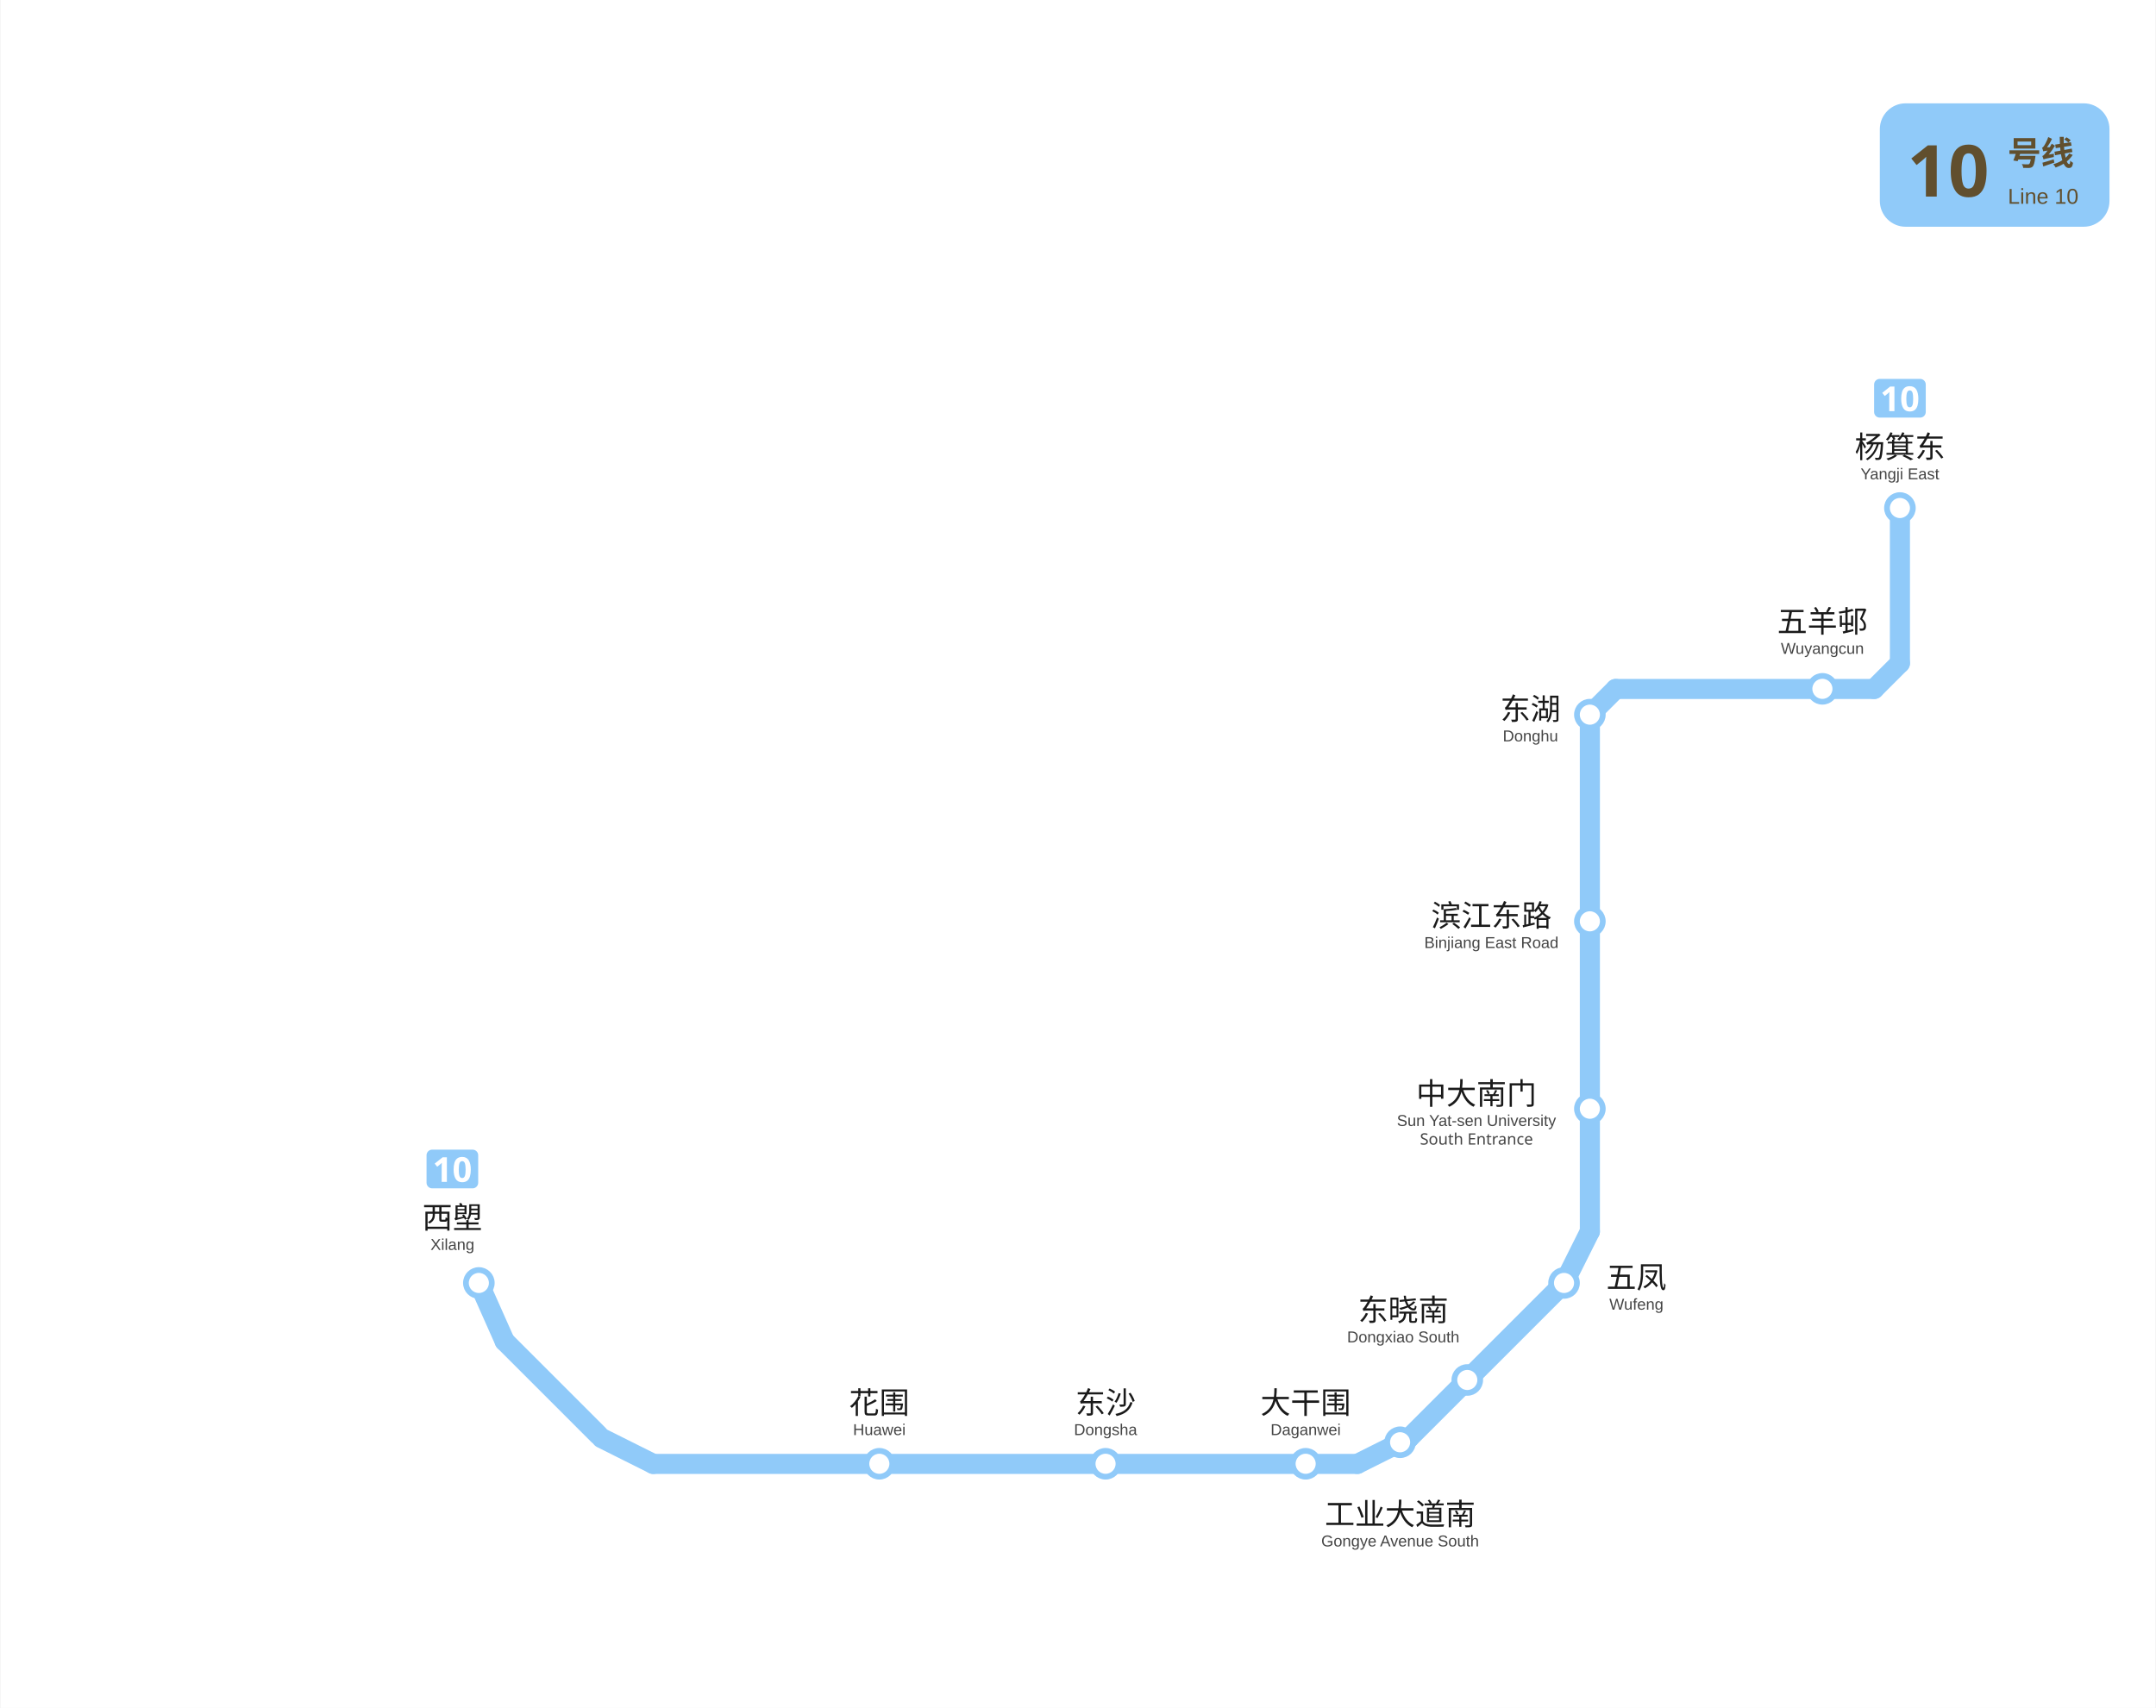
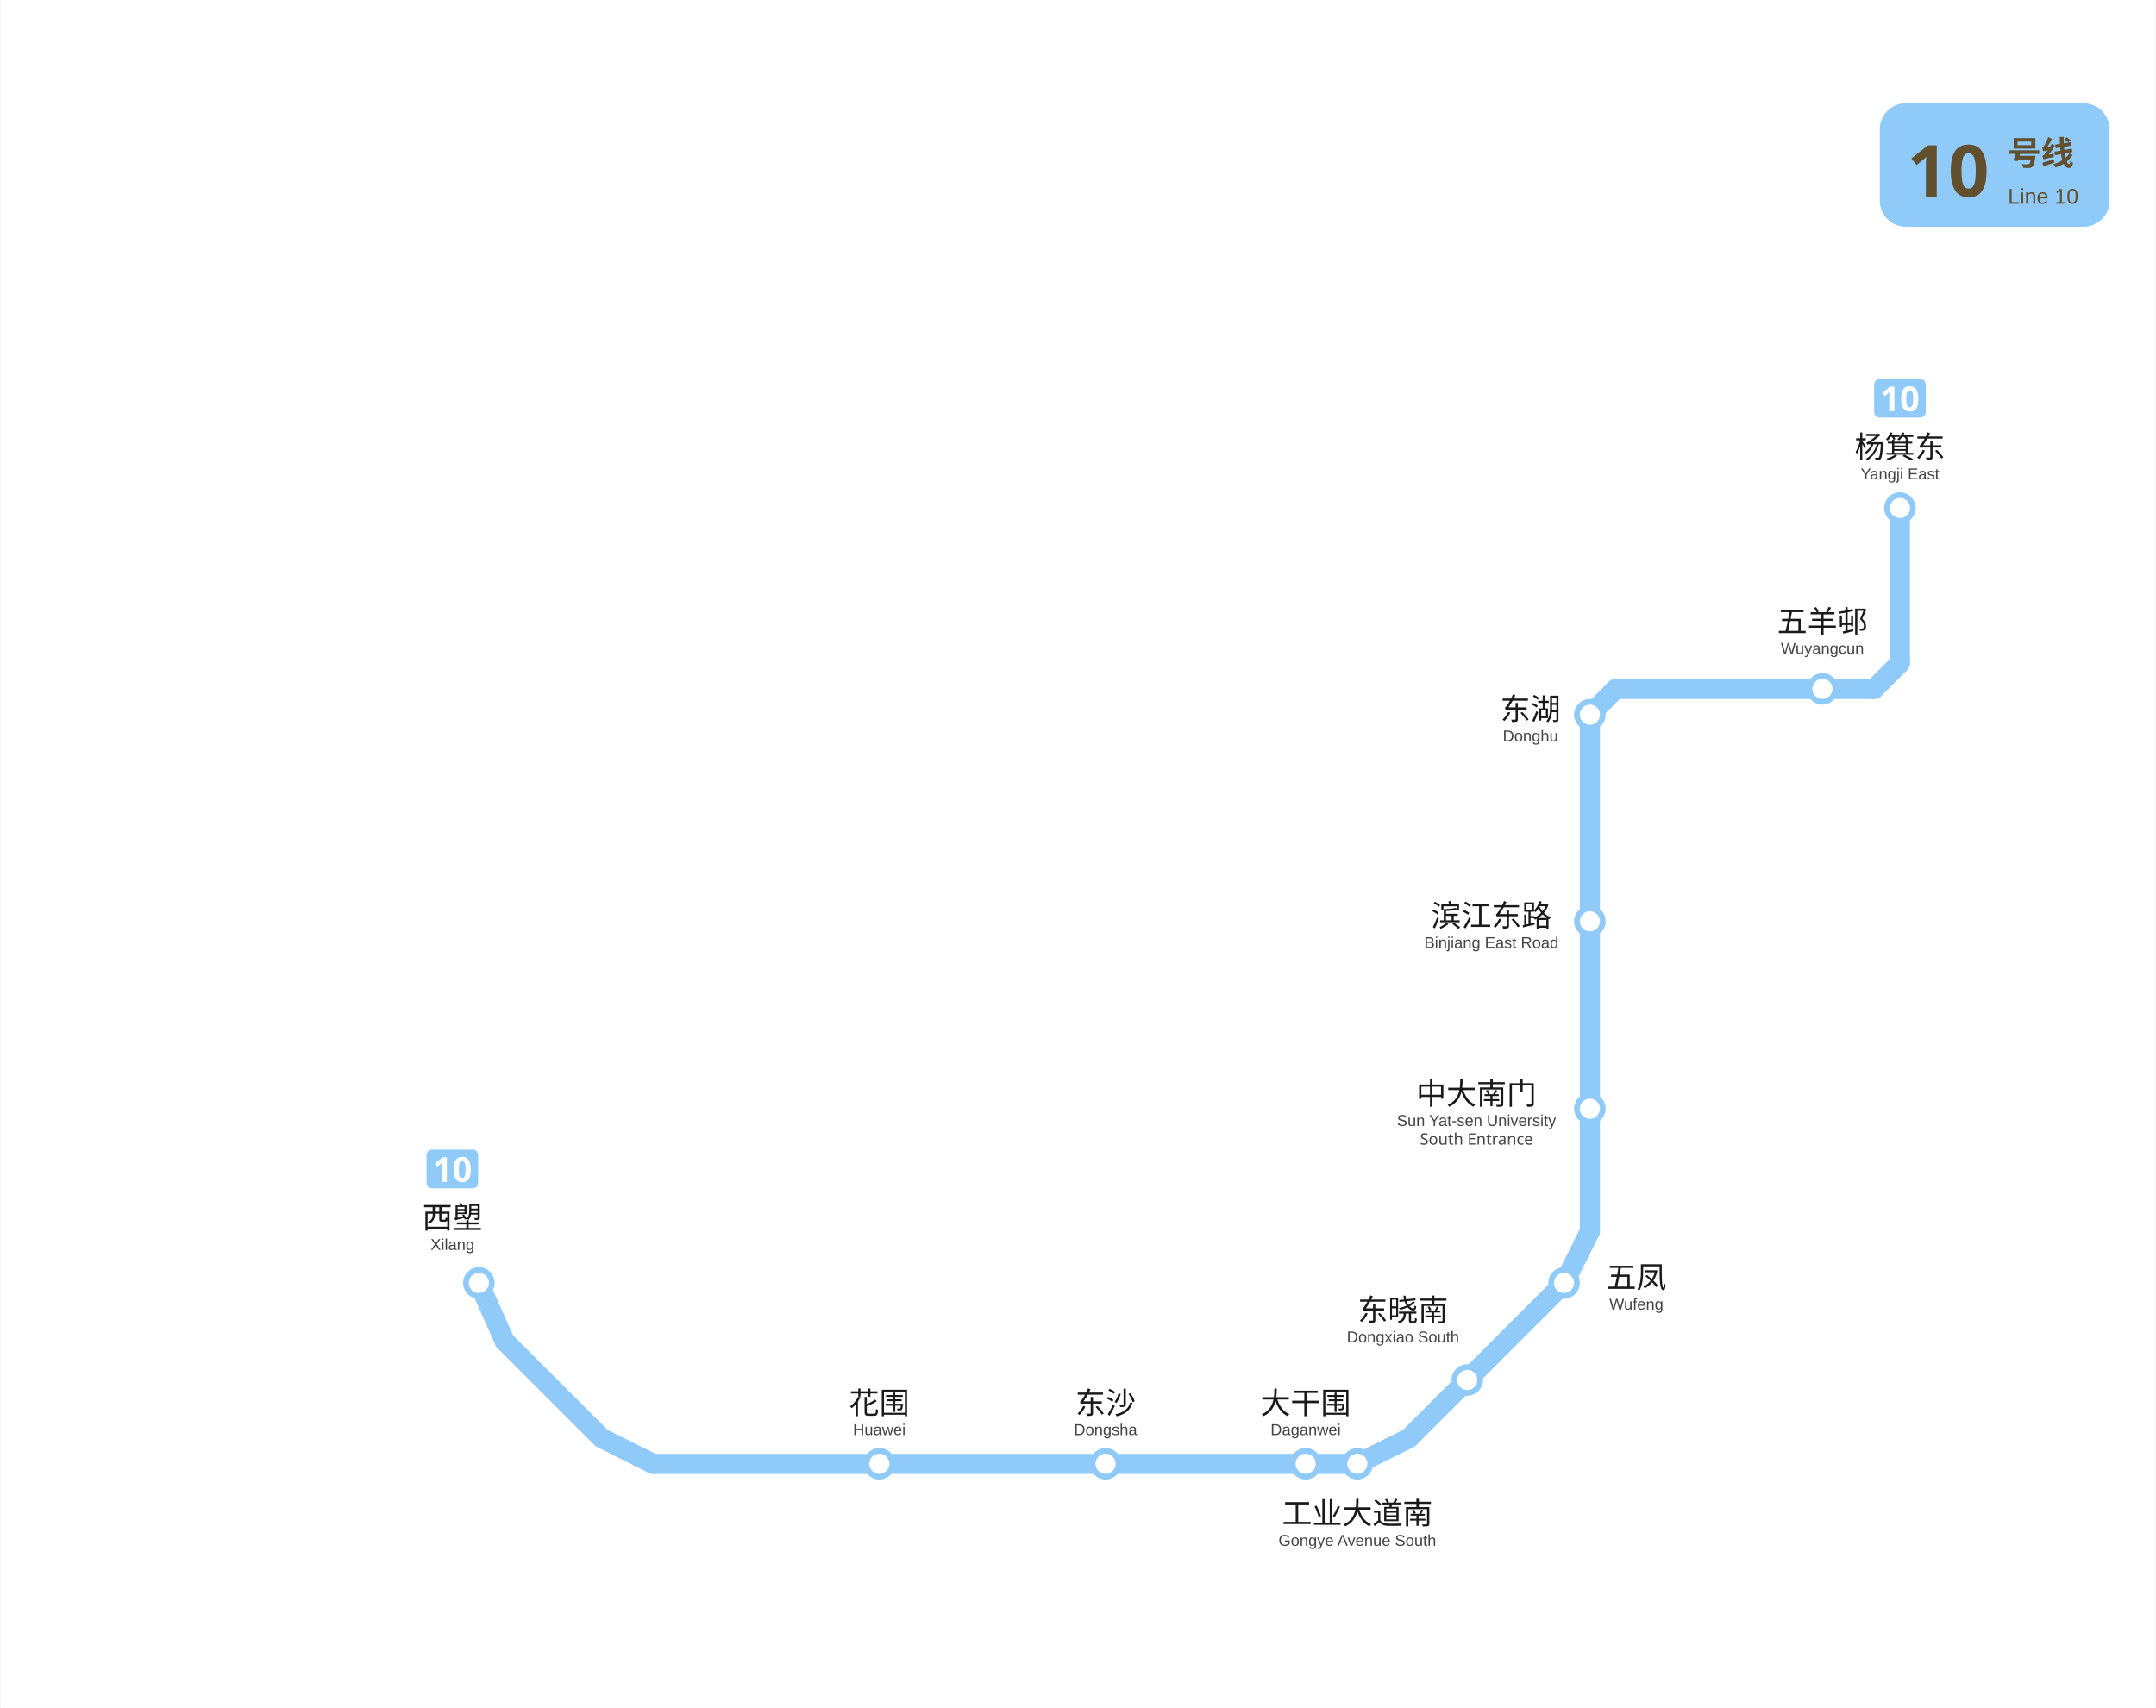
<svg xmlns="http://www.w3.org/2000/svg" viewBox="944.9 833.2 750.6 595.0" data-pins="东晓南,东沙,东湖,中大南门,五凤,五羊邨,大干围,工业大道南,杨箕东,滨江东路,花围,西塱" width="751" height="595">
  <rect x="944.883" y="833.2" width="750.617" height="595.05" fill="#ffffff" />
  <g id="走廊">
    <line x1="1111.50" y1="1280.25" x2="1120.50" y2="1300.50" style="fill:none;stroke:#90CAF9;stroke-width:7;stroke-linecap:round" />
    <line x1="1120.50" y1="1300.50" x2="1153.12" y2="1333.12" style="fill:none;stroke:#90CAF9;stroke-width:7;stroke-linecap:round" />
    <line x1="1154.25" y1="1334.25" x2="1172.25" y2="1343.25" style="fill:none;stroke:#90CAF9;stroke-width:7;stroke-linecap:round" />
    <line x1="1172.25" y1="1343.25" x2="1417.50" y2="1343.25" style="fill:none;stroke:#90CAF9;stroke-width:7;stroke-linecap:round" />
    <line x1="1417.50" y1="1343.25" x2="1435.50" y2="1334.25" style="fill:none;stroke:#90CAF9;stroke-width:7;stroke-linecap:round" />
    <line x1="1435.50" y1="1334.25" x2="1489.50" y2="1280.25" style="fill:none;stroke:#90CAF9;stroke-width:7;stroke-linecap:round" />
    <line x1="1489.50" y1="1280.25" x2="1498.50" y2="1262.25" style="fill:none;stroke:#90CAF9;stroke-width:7;stroke-linecap:round" />
    <line x1="1498.50" y1="1262.25" x2="1498.50" y2="1082.25" style="fill:none;stroke:#90CAF9;stroke-width:7;stroke-linecap:round" />
    <line x1="1498.50" y1="1082.25" x2="1507.50" y2="1073.25" style="fill:none;stroke:#90CAF9;stroke-width:7;stroke-linecap:round" />
    <line x1="1507.50" y1="1073.25" x2="1597.50" y2="1073.25" style="fill:none;stroke:#90CAF9;stroke-width:7;stroke-linecap:round" />
    <line x1="1597.50" y1="1073.25" x2="1606.50" y2="1064.25" style="fill:none;stroke:#90CAF9;stroke-width:7;stroke-linecap:round" />
    <line x1="1606.50" y1="1064.25" x2="1606.50" y2="1010.25" style="fill:none;stroke:#90CAF9;stroke-width:7;stroke-linecap:round" />
  </g>
  <g id="站圆">
    <circle cx="1111.5" cy="1280.2" r="4.5" data-nm="西塱" style="fill:#FFFFFF;stroke:#90CAF9;stroke-width:2" />
    <circle cx="1251.0" cy="1343.2" r="4.5" data-nm="花围" style="fill:#FFFFFF;stroke:#90CAF9;stroke-width:2" />
    <circle cx="1329.8" cy="1343.2" r="4.5" data-nm="东沙" style="fill:#FFFFFF;stroke:#90CAF9;stroke-width:2" />
    <circle cx="1399.5" cy="1343.2" r="4.5" data-nm="大干围" style="fill:#FFFFFF;stroke:#90CAF9;stroke-width:2" />
-     <circle cx="1432.4" cy="1335.7" r="4.5" data-nm="工业大道南" style="fill:#FFFFFF;stroke:#90CAF9;stroke-width:2" />
+     <circle cx="1417.5" cy="1343.2" r="4.5" data-nm="工业大道南" style="fill:#FFFFFF;stroke:#90CAF9;stroke-width:2" />
    <circle cx="1455.8" cy="1314.0" r="4.5" data-nm="东晓南" style="fill:#FFFFFF;stroke:#90CAF9;stroke-width:2" />
    <circle cx="1489.5" cy="1280.2" r="4.5" data-nm="五凤" style="fill:#FFFFFF;stroke:#90CAF9;stroke-width:2" />
    <circle cx="1498.5" cy="1219.5" r="4.5" data-nm="中大南门" style="fill:#FFFFFF;stroke:#90CAF9;stroke-width:2" />
    <circle cx="1498.5" cy="1154.2" r="4.5" data-nm="滨江东路" style="fill:#FFFFFF;stroke:#90CAF9;stroke-width:2" />
    <circle cx="1498.5" cy="1082.2" r="4.5" data-nm="东湖" style="fill:#FFFFFF;stroke:#90CAF9;stroke-width:2" />
    <circle cx="1579.5" cy="1073.2" r="4.5" data-nm="五羊邨" style="fill:#FFFFFF;stroke:#90CAF9;stroke-width:2" />
    <circle cx="1606.5" cy="1010.2" r="4.5" data-nm="杨箕东" style="fill:#FFFFFF;stroke:#90CAF9;stroke-width:2" />
  </g>
  <g id="线路徽标">
    <g data-badge="header" transform="translate(1599.5 869.2)" data-ink="#614F2E" data-box="1599.5,869.2,1679.5,912.2" data-chip="1599.5,869.2,1679.5,912.2">
      <rect x="0" y="0" width="80.0" height="43.0" rx="9.0" fill="#90CAF9" />
      <text x="9.5" y="32.5" font-family="'Microsoft YaHei', sans-serif" font-size="25" font-weight="bold" fill="#614F2E">10</text>
      <text x="44.6" y="21.5" font-family="'Microsoft YaHei', sans-serif" font-size="11.5" font-weight="600" fill="#614F2E">号线</text>
      <text x="44.6" y="35.0" font-family="Arial, sans-serif" font-size="7.5" fill="#614F2E">Line 10</text>
    </g>
    <g data-badge="chip" transform="translate(1093.28 1233.75)" data-box="1093.3,1233.8,1111.3,1247.2">
      <path d="M16.04 13.49h-14.09c-1.07 0 -1.95 -0.88 -1.95 -1.95v-9.59c0 -1.07 0.88 -1.95 1.95 -1.95h14.09c1.07 0 1.95 0.88 1.95 1.95v9.59C17.99 12.61 17.11 13.49 16.04 13.49z" fill="#90CAF9" />
      <path d="M7.08 11.24h-1.81v-4.96c0 -0.2 0 -0.47 0.01 -0.81c0.01 -0.34 0.02 -0.64 0.04 -0.89c-0.04 0.05 -0.13 0.13 -0.26 0.26c-0.13 0.12 -0.25 0.23 -0.37 0.33l-0.98 0.79l-0.88 -1.09l2.76 -2.2h1.49V11.24z" fill="#FFFFFF" />
      <path d="M15.41 6.96c0 0.92 -0.1 1.71 -0.29 2.36c-0.2 0.66 -0.51 1.16 -0.95 1.51c-0.44 0.35 -1.02 0.53 -1.75 0.53c-1.03 0 -1.79 -0.39 -2.27 -1.16s-0.72 -1.86 -0.72 -3.24c0 -0.92 0.1 -1.71 0.29 -2.37c0.19 -0.66 0.51 -1.17 0.95 -1.52c0.44 -0.35 1.02 -0.53 1.75 -0.53c1.02 0 1.78 0.39 2.27 1.16C15.17 4.48 15.41 5.56 15.41 6.96zM11.22 6.96c0 0.98 0.08 1.71 0.25 2.2s0.48 0.74 0.94 0.74c0.45 0 0.76 -0.24 0.94 -0.73c0.18 -0.49 0.26 -1.22 0.26 -2.21c0 -0.98 -0.09 -1.71 -0.26 -2.21s-0.49 -0.74 -0.94 -0.74c-0.46 0 -0.77 0.25 -0.94 0.74S11.22 5.98 11.22 6.96z" fill="#FFFFFF" />
    </g>
    <g data-badge="chip" transform="translate(1597.51 965.21)" data-box="1597.5,965.2,1615.5,978.7">
      <path d="M16.04 13.49h-14.09c-1.07 0 -1.95 -0.88 -1.95 -1.95v-9.59c0 -1.07 0.88 -1.95 1.95 -1.95h14.09c1.07 0 1.95 0.88 1.95 1.95v9.59C17.99 12.61 17.11 13.49 16.04 13.49z" fill="#90CAF9" />
      <path d="M7.08 11.24h-1.81v-4.96c0 -0.2 0 -0.47 0.01 -0.81c0.01 -0.34 0.02 -0.64 0.04 -0.89c-0.04 0.05 -0.13 0.13 -0.26 0.26c-0.13 0.12 -0.25 0.23 -0.37 0.33l-0.98 0.79l-0.88 -1.09l2.76 -2.2h1.49V11.24z" fill="#FFFFFF" />
      <path d="M15.41 6.96c0 0.92 -0.1 1.71 -0.29 2.36c-0.2 0.66 -0.51 1.16 -0.95 1.51c-0.44 0.35 -1.02 0.53 -1.75 0.53c-1.03 0 -1.79 -0.39 -2.27 -1.16s-0.72 -1.86 -0.72 -3.24c0 -0.92 0.1 -1.71 0.29 -2.37c0.19 -0.66 0.51 -1.17 0.95 -1.52c0.44 -0.35 1.02 -0.53 1.75 -0.53c1.02 0 1.78 0.39 2.27 1.16C15.17 4.48 15.41 5.56 15.41 6.96zM11.22 6.96c0 0.98 0.08 1.71 0.25 2.2s0.48 0.74 0.94 0.74c0.45 0 0.76 -0.24 0.94 -0.73c0.18 -0.49 0.26 -1.22 0.26 -2.21c0 -0.98 -0.09 -1.71 -0.26 -2.21s-0.49 -0.74 -0.94 -0.74c-0.46 0 -0.77 0.25 -0.94 0.74S11.22 5.98 11.22 6.96z" fill="#FFFFFF" />
    </g>
  </g>
  <g id="站名标注" font-family="'Microsoft YaHei', 'PingFang SC', sans-serif">
    <text x="1102.3" y="1261.2" text-anchor="middle" font-size="10.5" font-weight="500" fill="#1a1a1a">西塱</text>
    <text x="1102.3" y="1268.7" text-anchor="middle" font-size="5.5" font-family="Arial, sans-serif" fill="#444444">Xilang</text>
-     <text x="1251.0" y="1325.7" text-anchor="middle" font-size="10.5" font-weight="500" fill="#1a1a1a">花围</text>
+     <text x="1251.0" y="1325.8" text-anchor="middle" font-size="10.5" font-weight="500" fill="#1a1a1a">花围</text>
    <text x="1251.0" y="1333.2" text-anchor="middle" font-size="5.5" font-family="Arial, sans-serif" fill="#444444">Huawei</text>
-     <text x="1329.8" y="1325.7" text-anchor="middle" font-size="10.5" font-weight="500" fill="#1a1a1a">东沙</text>
+     <text x="1329.8" y="1325.8" text-anchor="middle" font-size="10.5" font-weight="500" fill="#1a1a1a">东沙</text>
    <text x="1329.8" y="1333.2" text-anchor="middle" font-size="5.5" font-family="Arial, sans-serif" fill="#444444">Dongsha</text>
-     <text x="1399.5" y="1325.7" text-anchor="middle" font-size="10.5" font-weight="500" fill="#1a1a1a">大干围</text>
+     <text x="1399.5" y="1325.8" text-anchor="middle" font-size="10.5" font-weight="500" fill="#1a1a1a">大干围</text>
    <text x="1399.5" y="1333.2" text-anchor="middle" font-size="5.5" font-family="Arial, sans-serif" fill="#444444">Daganwei</text>
-     <text x="1433.5" y="1293.4" text-anchor="middle" font-size="10.5" font-weight="500" fill="#1a1a1a">东晓南</text>
-     <text x="1433.5" y="1300.9" text-anchor="middle" font-size="5.5" font-family="Arial, sans-serif" fill="#444444">Dongxiao South</text>
+     <text x="1433.4" y="1293.4" text-anchor="middle" font-size="10.5" font-weight="500" fill="#1a1a1a">东晓南</text>
+     <text x="1433.4" y="1300.9" text-anchor="middle" font-size="5.5" font-family="Arial, sans-serif" fill="#444444">Dongxiao South</text>
    <text x="1514.7" y="1282.0" text-anchor="middle" font-size="10.5" font-weight="500" fill="#1a1a1a">五凤</text>
    <text x="1514.7" y="1289.5" text-anchor="middle" font-size="5.5" font-family="Arial, sans-serif" fill="#444444">Wufeng</text>
    <text x="1459.0" y="1218.0" text-anchor="middle" font-size="10.5" font-weight="500" fill="#1a1a1a">中大南门</text>
    <text x="1459.0" y="1225.5" text-anchor="middle" font-size="5.5" font-family="Arial, sans-serif" fill="#444444">Sun Yat-sen University</text>
    <text x="1459.0" y="1232.0" text-anchor="middle" font-size="5.5" fill="#444444">South Entrance</text>
    <text x="1464.2" y="1156.0" text-anchor="middle" font-size="10.5" font-weight="500" fill="#1a1a1a">滨江东路</text>
    <text x="1464.2" y="1163.5" text-anchor="middle" font-size="5.5" font-family="Arial, sans-serif" fill="#444444">Binjiang East Road</text>
    <text x="1606.5" y="992.7" text-anchor="middle" font-size="10.5" font-weight="500" fill="#1a1a1a">杨箕东</text>
    <text x="1606.5" y="1000.2" text-anchor="middle" font-size="5.5" font-family="Arial, sans-serif" fill="#444444">Yangji East</text>
-     <text x="1432.4" y="1364.5" text-anchor="middle" font-size="10.5" font-weight="500" fill="#1a1a1a">工业大道南</text>
-     <text x="1432.4" y="1372.0" text-anchor="middle" font-size="5.5" font-family="Arial, sans-serif" fill="#444444">Gongye Avenue South</text>
+     <text x="1417.5" y="1364.2" text-anchor="middle" font-size="10.5" font-weight="500" fill="#1a1a1a">工业大道南</text>
+     <text x="1417.5" y="1371.8" text-anchor="middle" font-size="5.5" font-family="Arial, sans-serif" fill="#444444">Gongye Avenue South</text>
    <text x="1477.8" y="1084.0" text-anchor="middle" font-size="10.5" font-weight="500" fill="#1a1a1a">东湖</text>
    <text x="1477.8" y="1091.5" text-anchor="middle" font-size="5.5" font-family="Arial, sans-serif" fill="#444444">Donghu</text>
    <text x="1579.5" y="1053.5" text-anchor="middle" font-size="10.5" font-weight="500" fill="#1a1a1a">五羊邨</text>
    <text x="1579.5" y="1061.0" text-anchor="middle" font-size="5.5" font-family="Arial, sans-serif" fill="#444444">Wuyangcun</text>
  </g>
</svg>
